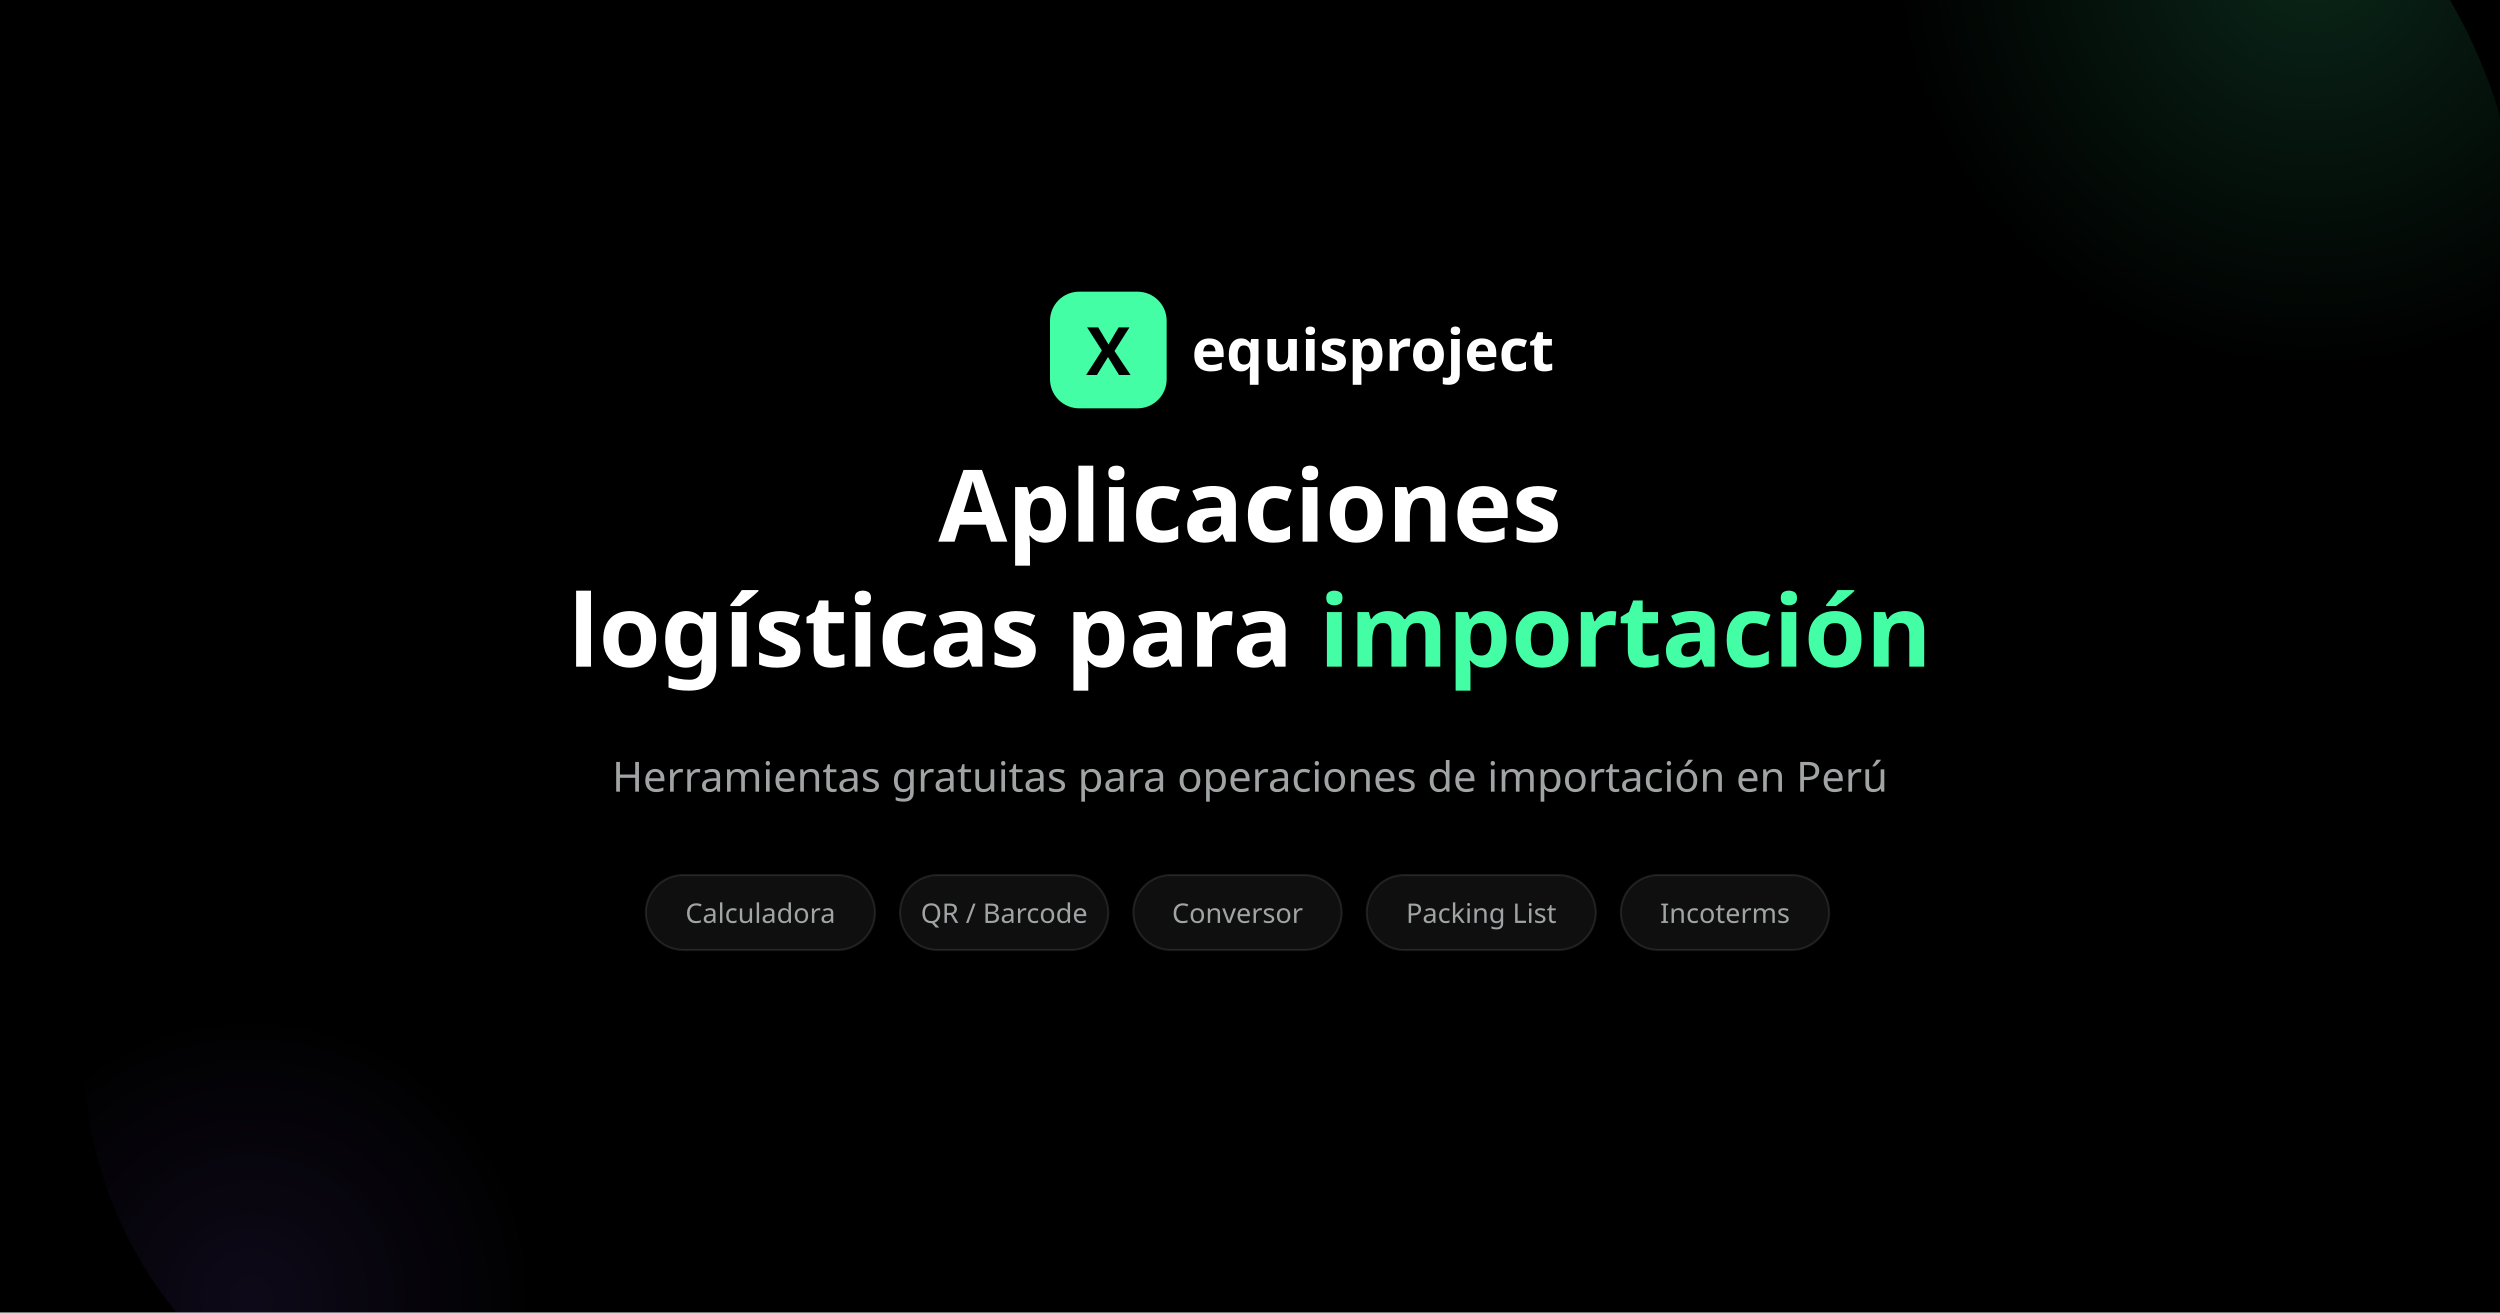
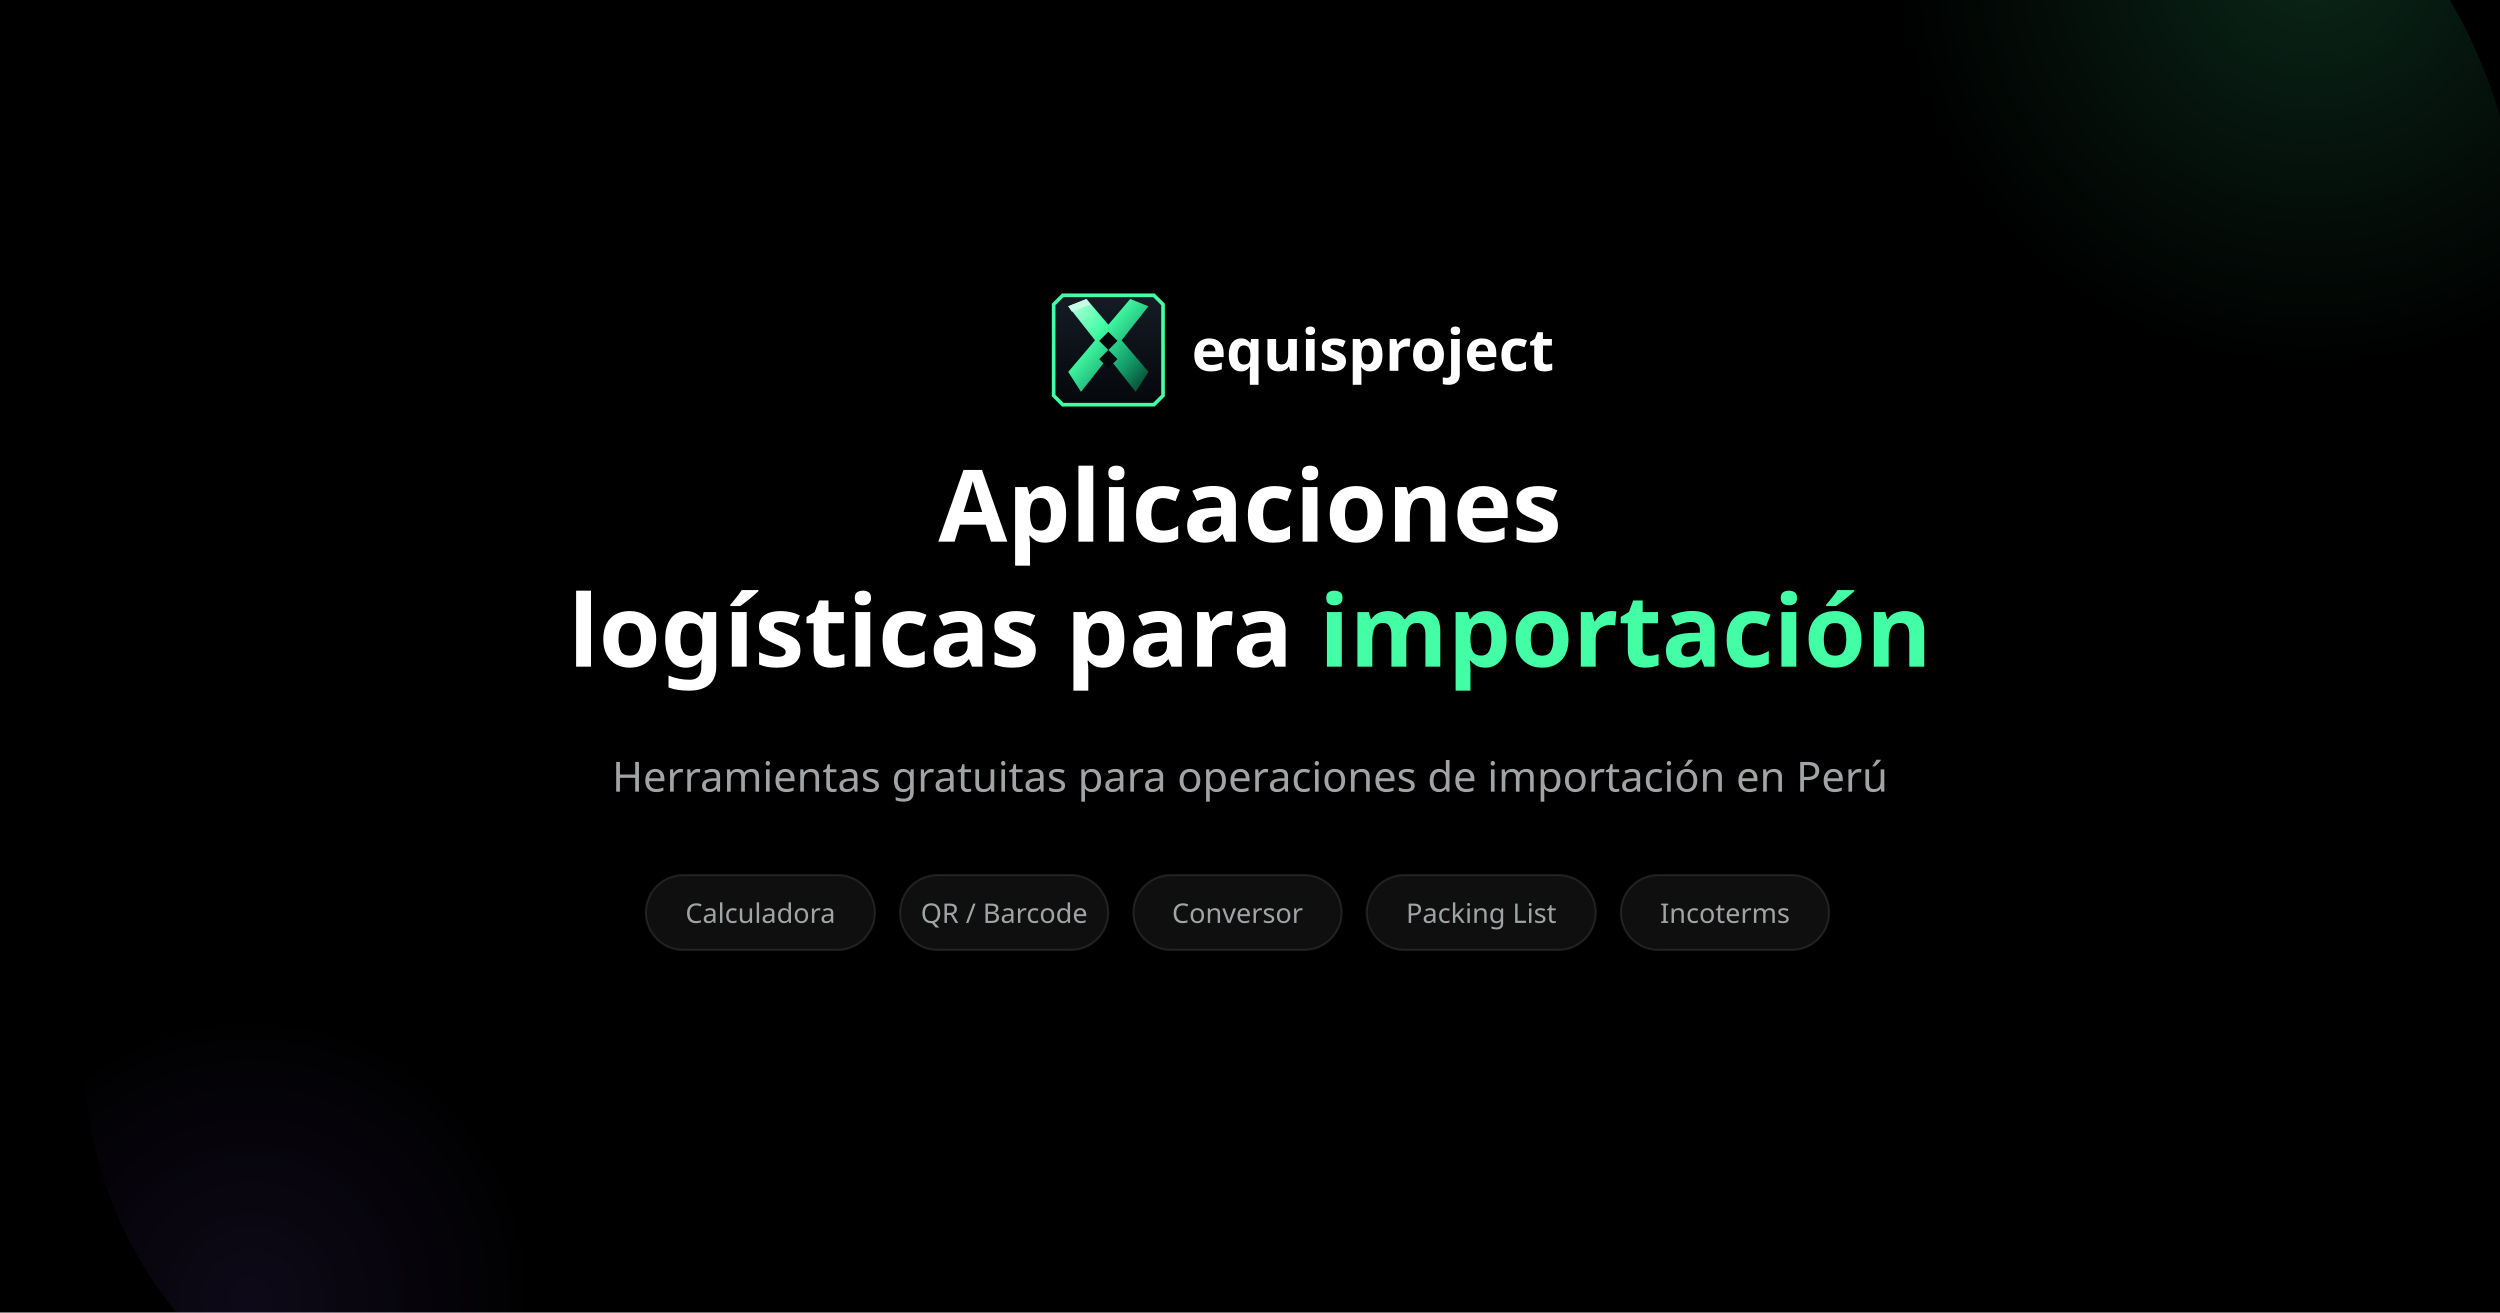
<svg xmlns="http://www.w3.org/2000/svg" width="1200" height="630" viewBox="0 0 1200 630">
  <defs>
    <radialGradient id="g1" cx="80%" cy="20%" r="40%">
      <stop offset="0%" stop-color="#43FEA4" stop-opacity="0.15" />
      <stop offset="100%" stop-color="#43FEA4" stop-opacity="0" />
    </radialGradient>
    <radialGradient id="g2" cx="20%" cy="80%" r="35%">
      <stop offset="0%" stop-color="#8B5CF6" stop-opacity="0.1" />
      <stop offset="100%" stop-color="#8B5CF6" stop-opacity="0" />
    </radialGradient>
+     <linearGradient id="ogSteel" x1="0" y1="0" x2="1" y2="1">
+       <stop offset="0" stop-color="#C4FFE6" />
+       <stop offset="0.36" stop-color="#43FEA4" />
+       <stop offset="0.72" stop-color="#129B69" />
+       <stop offset="1" stop-color="#043526" />
+     </linearGradient>
+     <linearGradient id="ogPlate" x1="0" y1="0" x2="0" y2="1">
+       <stop offset="0" stop-color="#141C25" />
+       <stop offset="1" stop-color="#05070B" />
+     </linearGradient>
  </defs>
  <rect width="1200" height="630" fill="#000" />
  <circle cx="960" cy="126" r="250" fill="url(#g1)" />
  <circle cx="240" cy="504" r="200" fill="url(#g2)" />
-   <rect x="504" y="140" width="56" height="56" rx="14" fill="#43FEA4" />
-   <text x="532" y="180" font-size="32" font-weight="700" text-anchor="middle" fill="#000" font-family="system-ui, sans-serif">X</text>
+   <g transform="translate(504 140) scale(0.875)">
+     <path d="M7 2 H57 L62 7 V57 L57 62 H7 L2 57 V7 Z" fill="url(#ogPlate)" stroke="#43FEA4" stroke-width="2" />
+     <path d="M10 8 L20 4 L54 44 L47 55 Z" fill="url(#ogSteel)" />
+     <path d="M54 8 L44 4 L10 44 L17 55 Z" fill="url(#ogSteel)" />
+     <path d="M27 27 L32 22 L37 27 L32 32 Z" fill="#05070B" />
+     <path d="M32 32 L37 37 L32 42 L27 37 Z" fill="#05070B" />
+     <path d="M10 8 L20 4 L22 7 L12 11 Z" fill="#C4FFE6" />
+   </g>
  <text x="572" y="178" font-size="28" font-weight="600" fill="#fff" font-family="system-ui, sans-serif">equisproject</text>
  <text x="600" y="260" font-size="48" font-weight="700" text-anchor="middle" fill="#fff" font-family="system-ui, sans-serif">Aplicaciones</text>
  <text x="600" y="320" font-size="48" font-weight="700" text-anchor="middle" fill="#fff" font-family="system-ui, sans-serif">logísticas para <tspan fill="#43FEA4">importación</tspan>
  </text>
  <text x="600" y="380" font-size="20" text-anchor="middle" fill="#A1A4A5" font-family="system-ui, sans-serif">Herramientas gratuitas para operaciones de importación en Perú</text>
  <g transform="translate(310, 420)">
    <rect x="0" y="0" width="110" height="36" rx="18" fill="rgba(255,255,255,0.06)" stroke="rgba(255,255,255,0.1)" stroke-width="1" />
    <text x="55" y="23" font-size="13" font-weight="500" text-anchor="middle" fill="#A1A4A5" font-family="system-ui, sans-serif">Calculadora</text>
    <rect x="122" y="0" width="100" height="36" rx="18" fill="rgba(255,255,255,0.06)" stroke="rgba(255,255,255,0.1)" stroke-width="1" />
    <text x="172" y="23" font-size="13" font-weight="500" text-anchor="middle" fill="#A1A4A5" font-family="system-ui, sans-serif">QR / Barcode</text>
    <rect x="234" y="0" width="100" height="36" rx="18" fill="rgba(255,255,255,0.06)" stroke="rgba(255,255,255,0.1)" stroke-width="1" />
    <text x="284" y="23" font-size="13" font-weight="500" text-anchor="middle" fill="#A1A4A5" font-family="system-ui, sans-serif">Conversor</text>
    <rect x="346" y="0" width="110" height="36" rx="18" fill="rgba(255,255,255,0.06)" stroke="rgba(255,255,255,0.1)" stroke-width="1" />
    <text x="401" y="23" font-size="13" font-weight="500" text-anchor="middle" fill="#A1A4A5" font-family="system-ui, sans-serif">Packing List</text>
    <rect x="468" y="0" width="100" height="36" rx="18" fill="rgba(255,255,255,0.06)" stroke="rgba(255,255,255,0.1)" stroke-width="1" />
    <text x="518" y="23" font-size="13" font-weight="500" text-anchor="middle" fill="#A1A4A5" font-family="system-ui, sans-serif">Incoterms</text>
  </g>
</svg>
